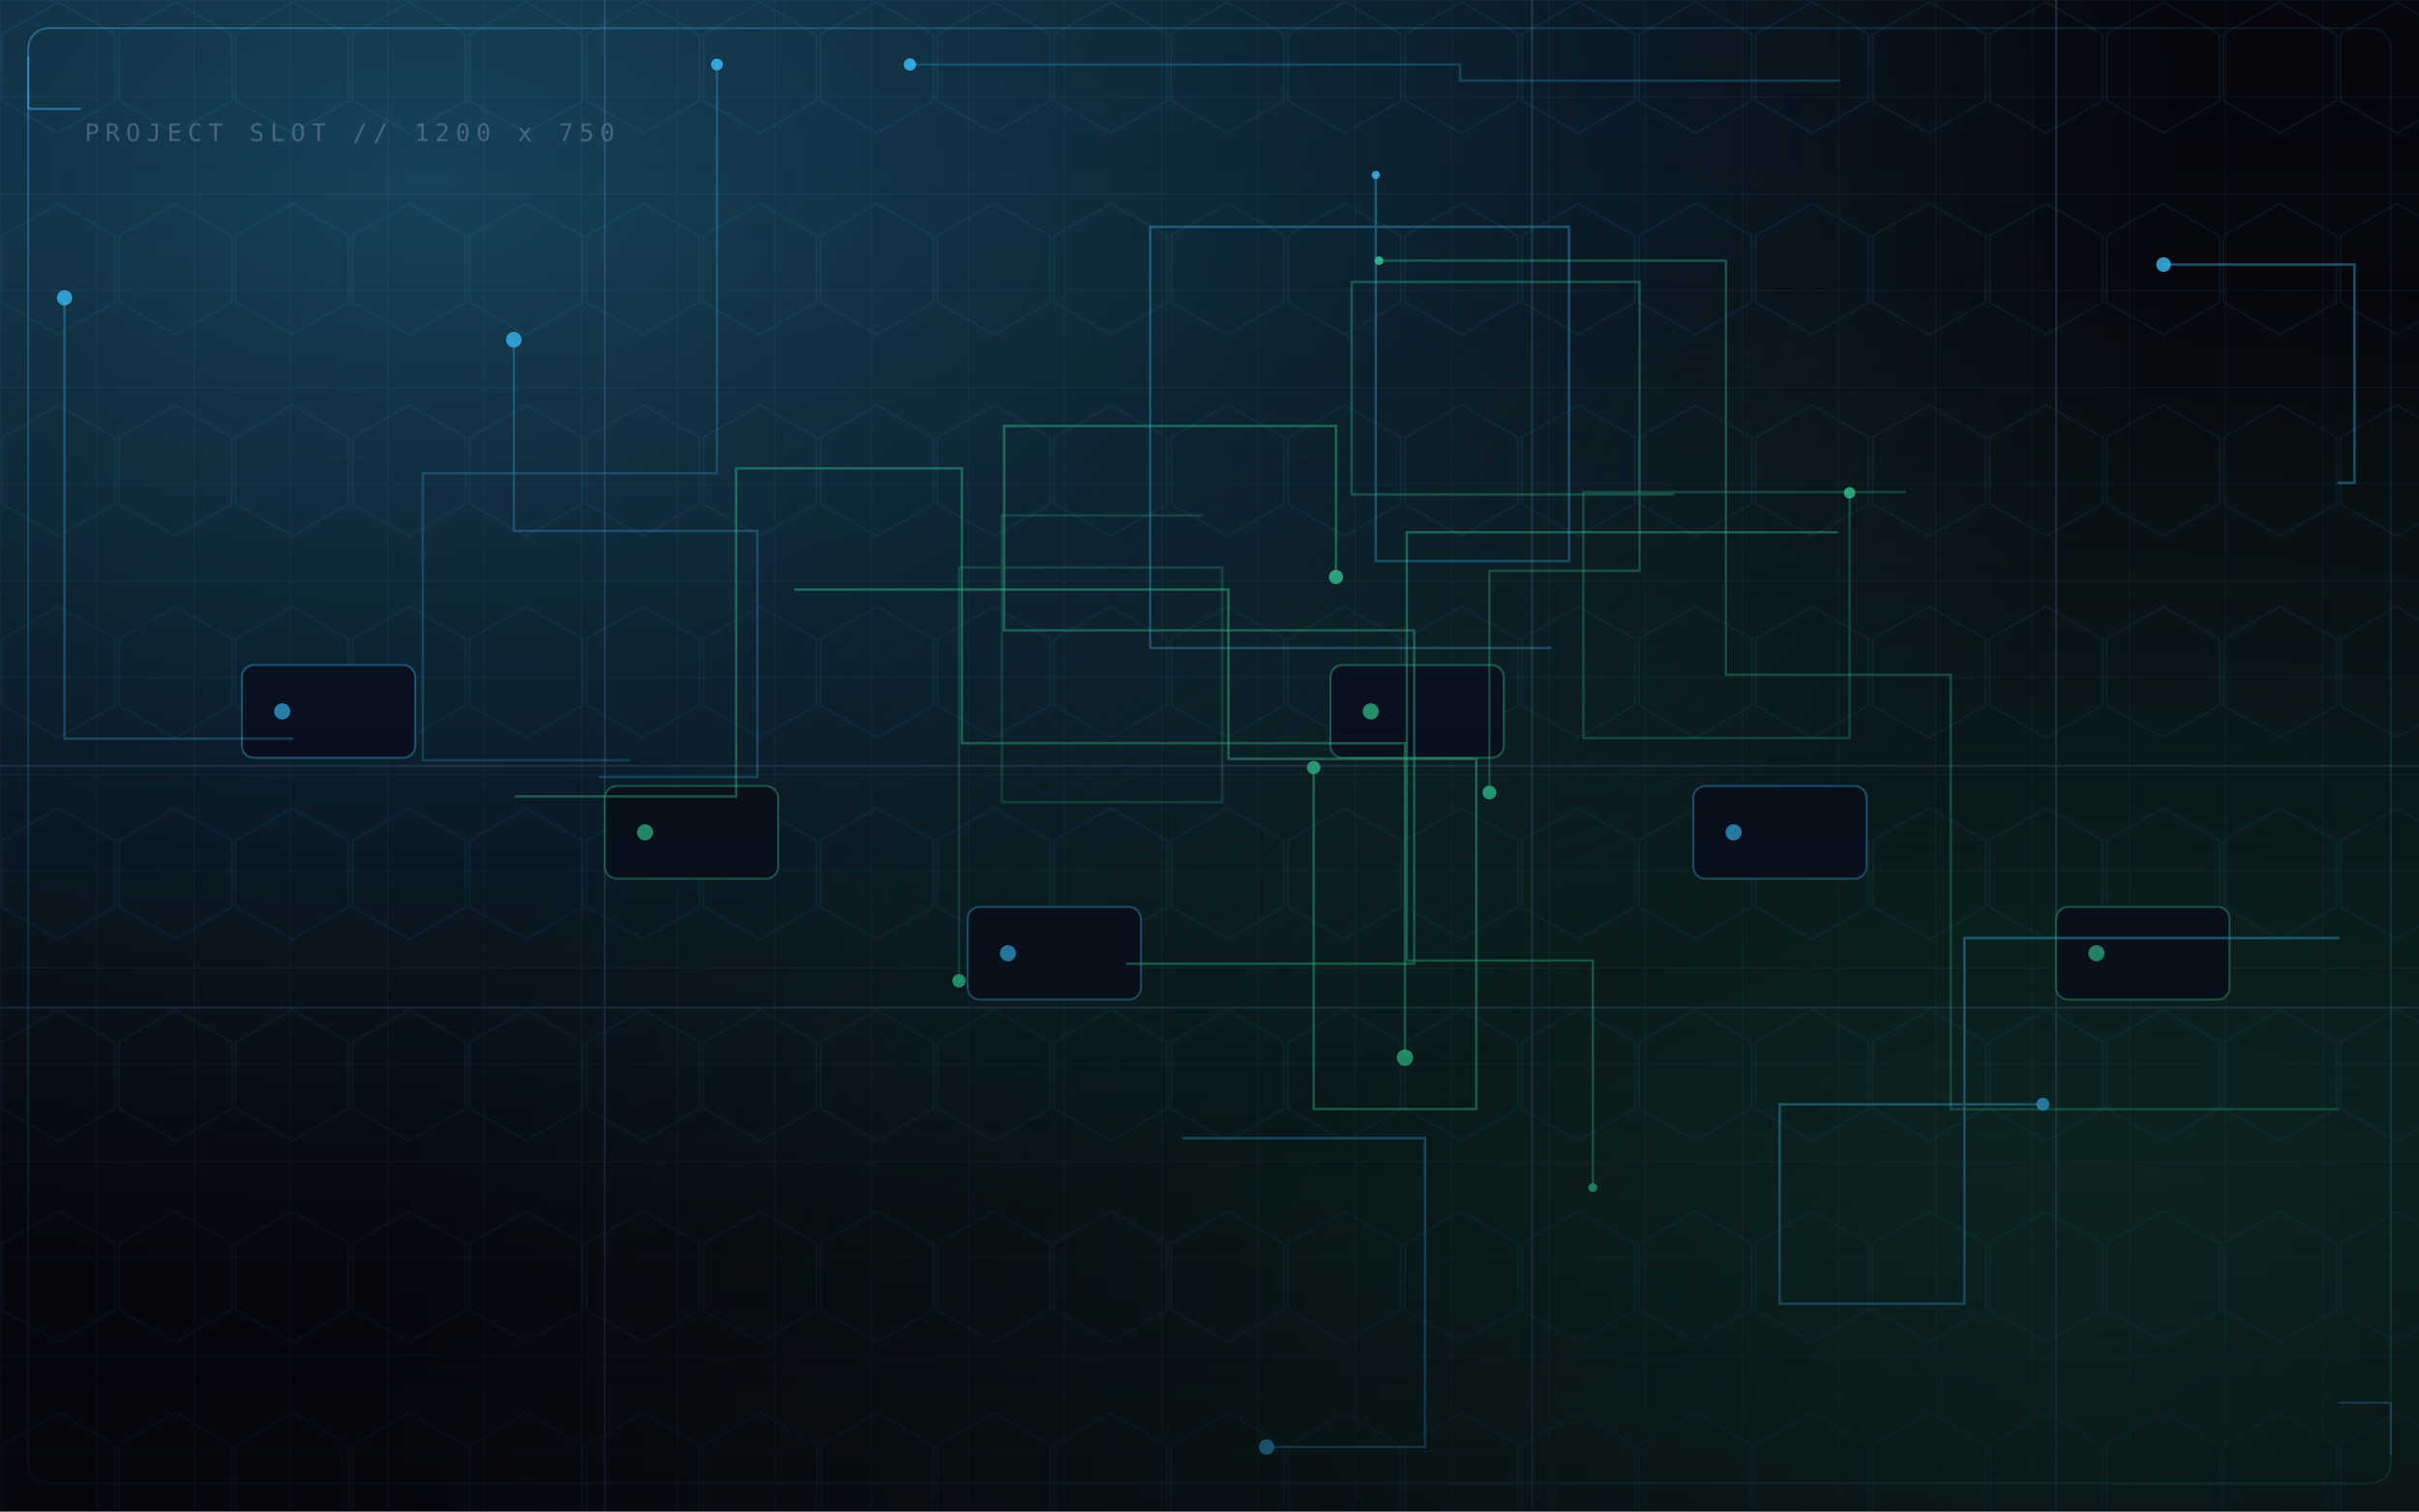
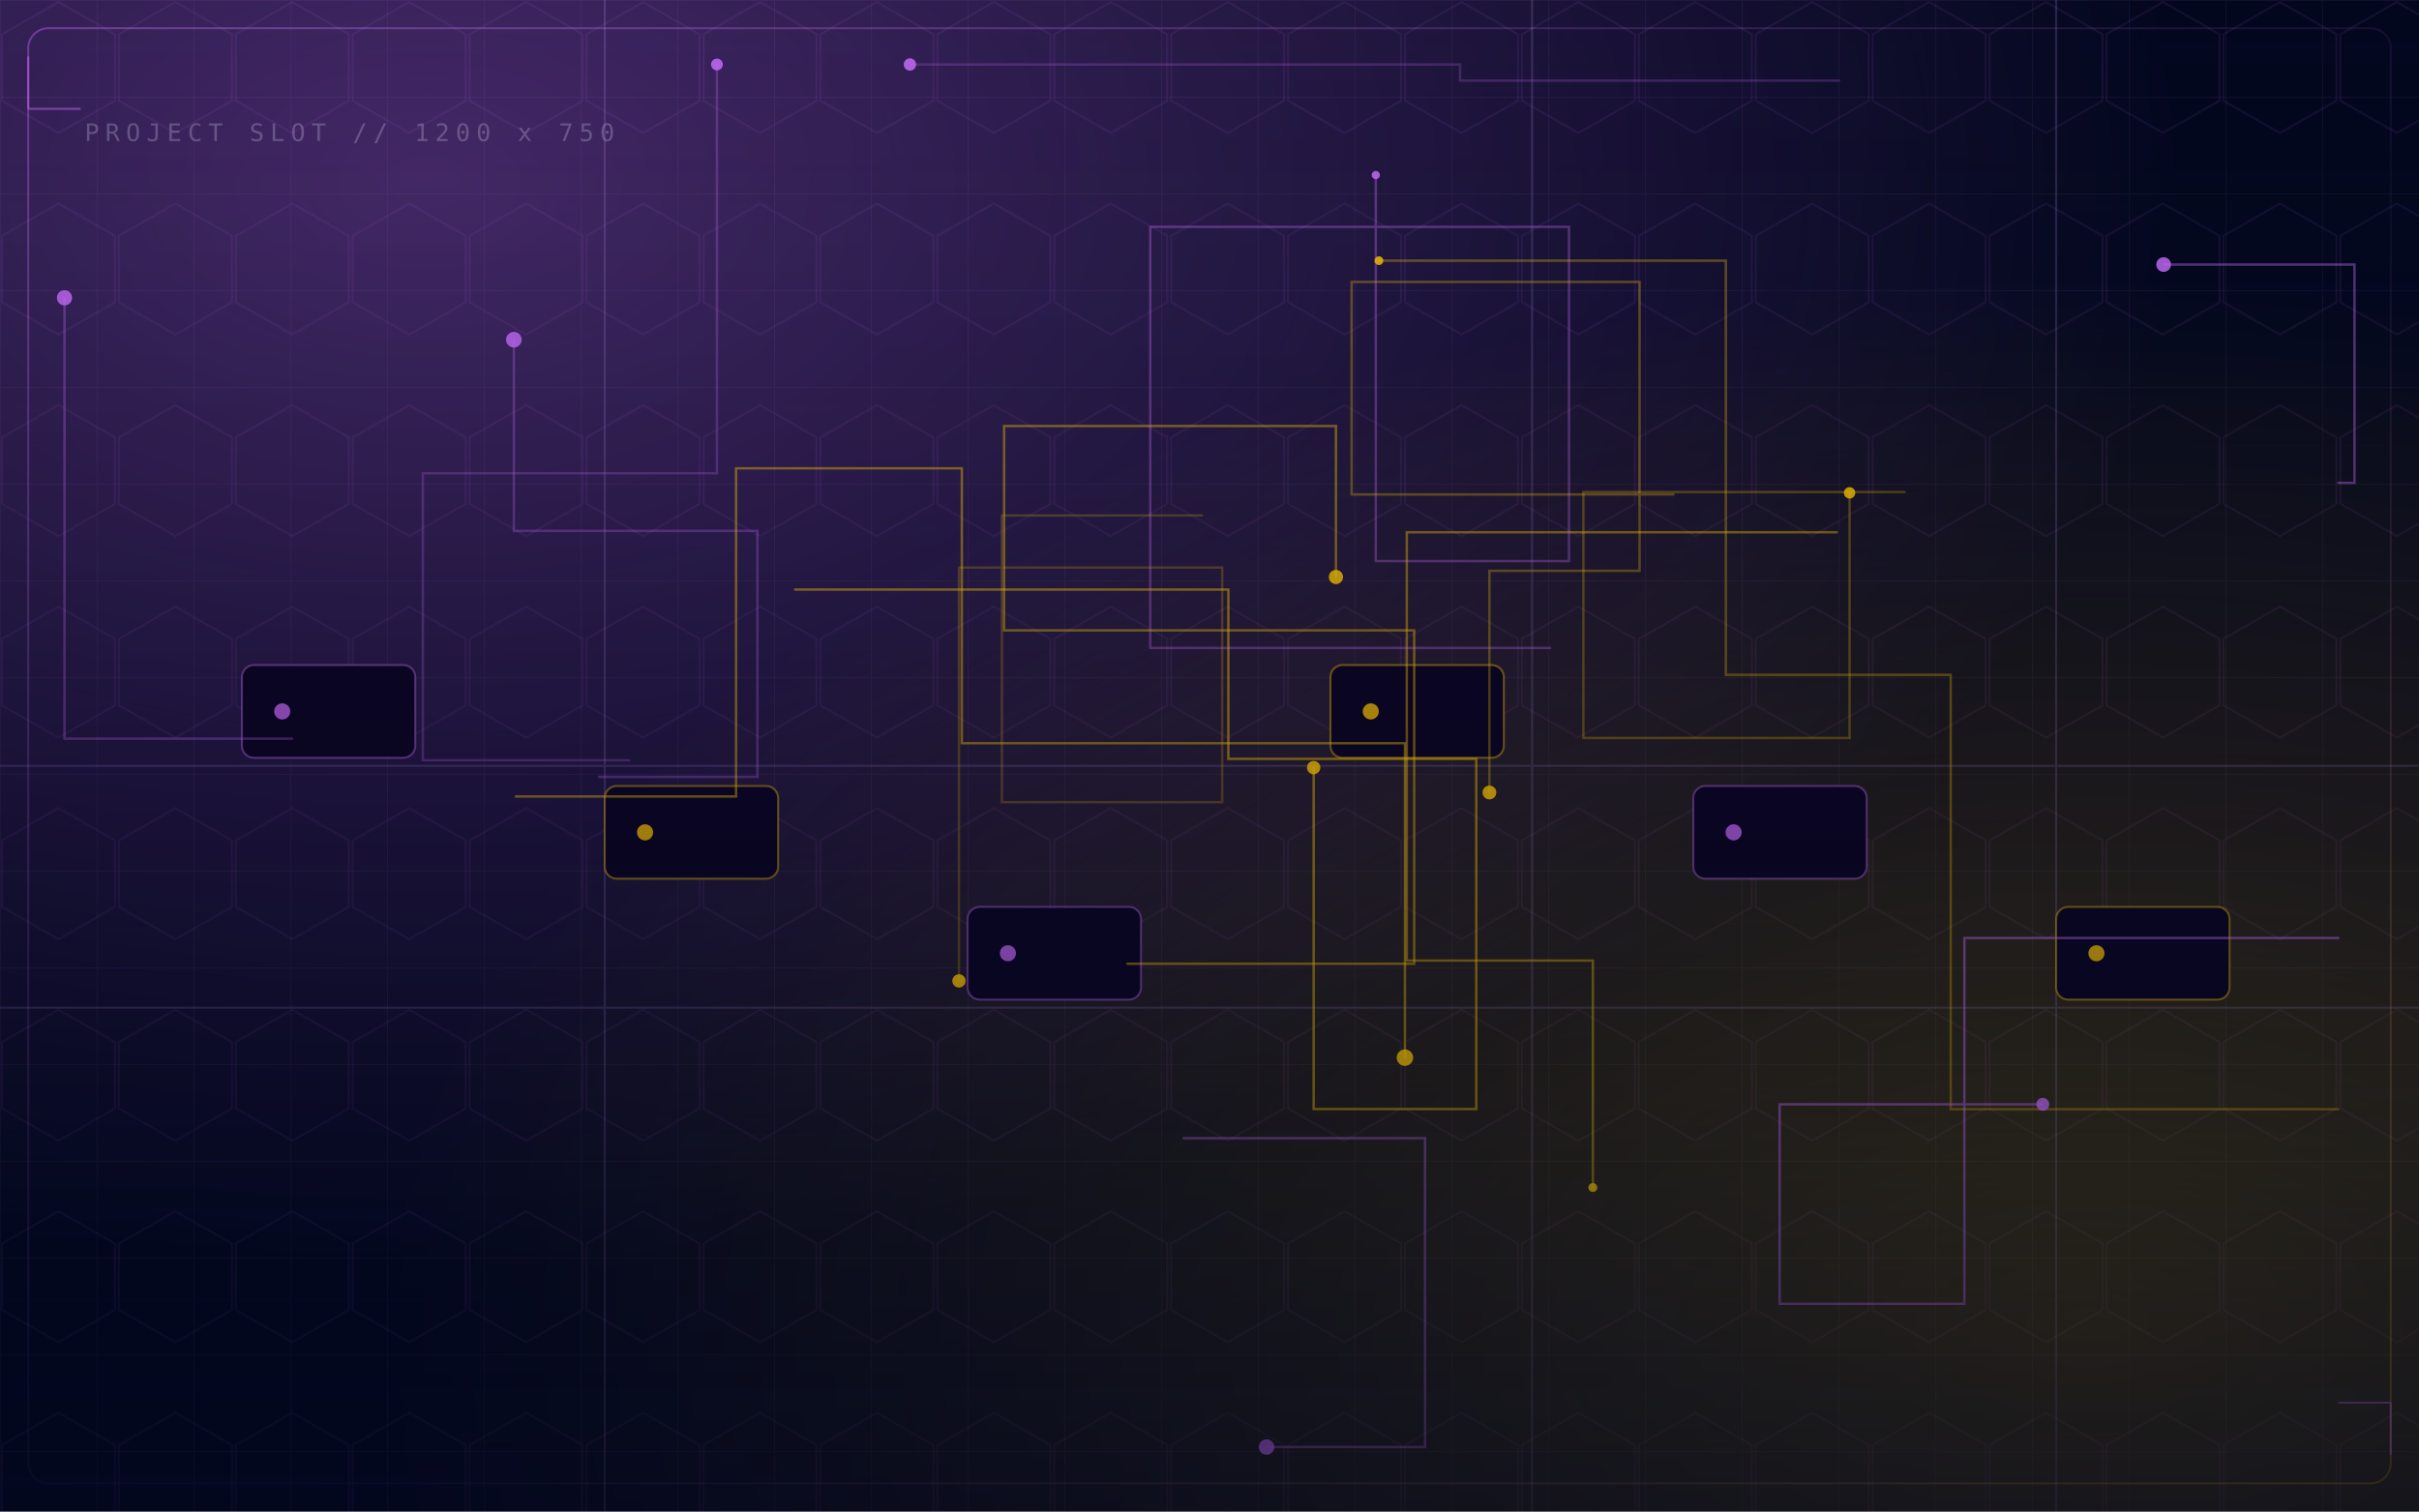
<svg xmlns="http://www.w3.org/2000/svg" viewBox="0 0 1200 750" width="1200" height="750" role="img" aria-label="Decorative project thumbnail">
  <defs>
    <radialGradient id="glowA" cx="18%" cy="12%" r="72%">
-       <stop offset="0" stop-color="#38bdf8" stop-opacity=".34" />
-       <stop offset="1" stop-color="#38bdf8" stop-opacity="0" />
+       <stop offset="0" stop-color="#c86bfa" stop-opacity=".34" />
+       <stop offset="1" stop-color="#c86bfa" stop-opacity="0" />
    </radialGradient>
    <radialGradient id="glowB" cx="86%" cy="88%" r="70%">
-       <stop offset="0" stop-color="#34d399" stop-opacity=".24" />
-       <stop offset="1" stop-color="#34d399" stop-opacity="0" />
+       <stop offset="0" stop-color="#fdc500" stop-opacity=".24" />
+       <stop offset="1" stop-color="#fdc500" stop-opacity="0" />
    </radialGradient>
    <linearGradient id="edge" x1="0" y1="0" x2="1" y2="1">
-       <stop offset="0" stop-color="#38bdf8" stop-opacity=".55" />
-       <stop offset=".55" stop-color="#38bdf8" stop-opacity=".08" />
-       <stop offset="1" stop-color="#34d399" stop-opacity=".4" />
+       <stop offset="0" stop-color="#c86bfa" stop-opacity=".55" />
+       <stop offset=".55" stop-color="#c86bfa" stop-opacity=".08" />
+       <stop offset="1" stop-color="#fdc500" stop-opacity=".4" />
    </linearGradient>
    <pattern id="gridP" width="48" height="48" patternUnits="userSpaceOnUse">
-       <path d="M48 0H0v48" fill="none" stroke="#8fb4ff" stroke-opacity=".06" />
+       <path d="M48 0H0v48" fill="none" stroke="#c9a2ff" stroke-opacity=".06" />
    </pattern>
    <pattern id="hexP" width="58" height="100" patternUnits="userSpaceOnUse">
-       <path d="M29 1 57 17v33L29 66 1 50V17Z" fill="none" stroke="#38bdf8" stroke-opacity=".1" />
+       <path d="M29 1 57 17v33L29 66 1 50V17Z" fill="none" stroke="#c86bfa" stroke-opacity=".1" />
    </pattern>
    <linearGradient id="fade" x1="0" y1="0" x2="0" y2="1">
-       <stop offset="0" stop-color="#05070d" stop-opacity="0" />
-       <stop offset=".72" stop-color="#05070d" stop-opacity=".45" />
-       <stop offset="1" stop-color="#05070d" stop-opacity=".92" />
+       <stop offset="0" stop-color="#03071e" stop-opacity="0" />
+       <stop offset=".72" stop-color="#03071e" stop-opacity=".45" />
+       <stop offset="1" stop-color="#03071e" stop-opacity=".92" />
    </linearGradient>
  </defs>
-   <rect width="1200" height="750" fill="#05070d" />
+   <rect width="1200" height="750" fill="#03071e" />
  <rect width="1200" height="750" fill="url(#gridP)" />
  <rect width="1200" height="750" fill="url(#hexP)" opacity=".85" />
  <rect width="1200" height="750" fill="url(#glowA)" />
  <rect width="1200" height="750" fill="url(#glowB)" />
  <rect x="14" y="14" width="1172" height="722" rx="10" fill="none" stroke="url(#edge)" stroke-opacity=".7" />
-   <g stroke="#38bdf8" stroke-opacity=".5" fill="none" stroke-width="1">
+   <g stroke="#c86bfa" stroke-opacity=".5" fill="none" stroke-width="1">
    <path d="M14 54h26M14 54v-26M1186 696h-26M1186 696v26" />
  </g>
-   <g fill="none" stroke="#8fb4ff" stroke-opacity=".18">
+   <g fill="none" stroke="#c9a2ff" stroke-opacity=".18">
    <path d="M0 380h1200M0 500h1200M300 0v750M760 0v750M1020 0v750" />
  </g>
-   <rect x="120" y="330" width="86" height="46" rx="6" fill="#0b1220" stroke="#38bdf8" stroke-opacity=".45" />
-   <circle cx="140" cy="353" r="4" fill="#38bdf8" fill-opacity=".8" />
-   <rect x="300" y="390" width="86" height="46" rx="6" fill="#0b1220" stroke="#34d399" stroke-opacity=".45" />
-   <circle cx="320" cy="413" r="4" fill="#34d399" fill-opacity=".8" />
-   <rect x="480" y="450" width="86" height="46" rx="6" fill="#0b1220" stroke="#38bdf8" stroke-opacity=".45" />
-   <circle cx="500" cy="473" r="4" fill="#38bdf8" fill-opacity=".8" />
-   <rect x="660" y="330" width="86" height="46" rx="6" fill="#0b1220" stroke="#34d399" stroke-opacity=".45" />
-   <circle cx="680" cy="353" r="4" fill="#34d399" fill-opacity=".8" />
-   <rect x="840" y="390" width="86" height="46" rx="6" fill="#0b1220" stroke="#38bdf8" stroke-opacity=".45" />
-   <circle cx="860" cy="413" r="4" fill="#38bdf8" fill-opacity=".8" />
-   <rect x="1020" y="450" width="86" height="46" rx="6" fill="#0b1220" stroke="#34d399" stroke-opacity=".45" />
-   <circle cx="1040" cy="473" r="4" fill="#34d399" fill-opacity=".8" />
-   <path d="M144.91 366.51 L32 366.51 L32 247.47 L32 247.47 L32 147.75" fill="none" stroke="#38bdf8" stroke-opacity="0.34" stroke-width="1.2" stroke-linecap="round" />
-   <circle cx="32" cy="147.75" r="3.78" fill="#38bdf8" fill-opacity=".85" />
-   <path d="M944.8 244.15 L785.48 244.15 L785.48 366.18 L917.53 366.18 L917.53 244.54" fill="none" stroke="#34d399" stroke-opacity="0.3" stroke-width="1.2" stroke-linecap="round" />
-   <circle cx="917.53" cy="244.54" r="2.83" fill="#34d399" fill-opacity=".85" />
-   <path d="M769.01 321.51 L570.6 321.51 L570.6 112.57 L778.33 112.57 L778.33 278.42 L682.49 278.42 L682.49 86.84" fill="none" stroke="#38bdf8" stroke-opacity="0.37" stroke-width="1.2" stroke-linecap="round" />
-   <circle cx="682.49" cy="86.84" r="2.05" fill="#38bdf8" fill-opacity=".85" />
-   <path d="M1160 550.37 L967.7 550.37 L967.7 334.85 L856.15 334.85 L856.15 129.34 L684.06 129.34" fill="none" stroke="#34d399" stroke-opacity="0.35" stroke-width="1.2" stroke-linecap="round" />
-   <circle cx="684.06" cy="129.34" r="2.17" fill="#34d399" fill-opacity=".85" />
-   <path d="M587.19 564.75 L706.91 564.75 L706.91 718 L628.32 718" fill="none" stroke="#38bdf8" stroke-opacity="0.46" stroke-width="1.2" stroke-linecap="round" />
-   <circle cx="628.32" cy="718" r="3.84" fill="#38bdf8" fill-opacity=".85" />
-   <path d="M911.18 264.1 L697.88 264.1 L697.88 476.62 L790.17 476.62 L790.17 589.24" fill="none" stroke="#34d399" stroke-opacity="0.44" stroke-width="1.2" stroke-linecap="round" />
-   <circle cx="790.17" cy="589.24" r="2.21" fill="#34d399" fill-opacity=".85" />
-   <path d="M297.17 385.48 L375.74 385.48 L375.74 263.44 L254.91 263.44 L254.91 168.56" fill="none" stroke="#38bdf8" stroke-opacity="0.32" stroke-width="1.2" stroke-linecap="round" />
-   <circle cx="254.91" cy="168.56" r="3.88" fill="#38bdf8" fill-opacity=".85" />
-   <path d="M255.88 395.2 L365.14 395.2 L365.14 232.37 L477.14 232.37 L477.14 368.78 L696.95 368.78 L696.95 524.79" fill="none" stroke="#34d399" stroke-opacity="0.47" stroke-width="1.2" stroke-linecap="round" />
-   <circle cx="696.95" cy="524.79" r="4.08" fill="#34d399" fill-opacity=".85" />
-   <path d="M311.98 377.21 L209.76 377.21 L209.76 234.81 L355.66 234.81 L355.66 32" fill="none" stroke="#38bdf8" stroke-opacity="0.27" stroke-width="1.2" stroke-linecap="round" />
-   <circle cx="355.66" cy="32" r="2.92" fill="#38bdf8" fill-opacity=".85" />
-   <path d="M830.11 245.34 L670.5 245.34 L670.5 139.89 L813.35 139.89 L813.35 283.21 L738.87 283.21 L738.87 393.23" fill="none" stroke="#34d399" stroke-opacity="0.34" stroke-width="1.2" stroke-linecap="round" />
-   <circle cx="738.87" cy="393.23" r="3.43" fill="#34d399" fill-opacity=".85" />
-   <path d="M912.3 40 L724.29 40 L724.29 32 L625.28 32 L625.28 32 L451.38 32" fill="none" stroke="#38bdf8" stroke-opacity="0.23" stroke-width="1.2" stroke-linecap="round" />
-   <circle cx="451.38" cy="32" r="3.07" fill="#38bdf8" fill-opacity=".85" />
-   <path d="M596.24 255.76 L497.02 255.76 L497.02 398.02 L606.3 398.02 L606.3 281.6 L475.72 281.6 L475.72 486.71" fill="none" stroke="#34d399" stroke-opacity="0.24" stroke-width="1.2" stroke-linecap="round" />
-   <circle cx="475.72" cy="486.71" r="3.3" fill="#34d399" fill-opacity=".85" />
-   <path d="M1160 465.42 L974.48 465.42 L974.48 646.92 L882.83 646.92 L882.83 547.96 L1013.37 547.96" fill="none" stroke="#38bdf8" stroke-opacity="0.52" stroke-width="1.2" stroke-linecap="round" />
-   <circle cx="1013.37" cy="547.96" r="3.21" fill="#38bdf8" fill-opacity=".85" />
-   <path d="M394.48 292.52 L609.35 292.52 L609.35 376.55 L732.33 376.55 L732.33 550.29 L651.68 550.29 L651.68 380.87" fill="none" stroke="#34d399" stroke-opacity="0.51" stroke-width="1.2" stroke-linecap="round" />
-   <circle cx="651.68" cy="380.87" r="3.31" fill="#34d399" fill-opacity=".85" />
-   <path d="M1160 239.58 L1168 239.58 L1168 131.27 L1073.32 131.27" fill="none" stroke="#38bdf8" stroke-opacity="0.44" stroke-width="1.2" stroke-linecap="round" />
-   <circle cx="1073.32" cy="131.27" r="3.65" fill="#38bdf8" fill-opacity=".85" />
-   <path d="M559.25 478.21 L701.54 478.21 L701.54 312.79 L498.11 312.79 L498.11 211.37 L662.72 211.37 L662.72 286.3" fill="none" stroke="#34d399" stroke-opacity="0.46" stroke-width="1.2" stroke-linecap="round" />
-   <circle cx="662.72" cy="286.3" r="3.53" fill="#34d399" fill-opacity=".85" />
+   <rect x="120" y="330" width="86" height="46" rx="6" fill="#0b0522" stroke="#c86bfa" stroke-opacity=".45" />
+   <circle cx="140" cy="353" r="4" fill="#c86bfa" fill-opacity=".8" />
+   <rect x="300" y="390" width="86" height="46" rx="6" fill="#0b0522" stroke="#fdc500" stroke-opacity=".45" />
+   <circle cx="320" cy="413" r="4" fill="#fdc500" fill-opacity=".8" />
+   <rect x="480" y="450" width="86" height="46" rx="6" fill="#0b0522" stroke="#c86bfa" stroke-opacity=".45" />
+   <circle cx="500" cy="473" r="4" fill="#c86bfa" fill-opacity=".8" />
+   <rect x="660" y="330" width="86" height="46" rx="6" fill="#0b0522" stroke="#fdc500" stroke-opacity=".45" />
+   <circle cx="680" cy="353" r="4" fill="#fdc500" fill-opacity=".8" />
+   <rect x="840" y="390" width="86" height="46" rx="6" fill="#0b0522" stroke="#c86bfa" stroke-opacity=".45" />
+   <circle cx="860" cy="413" r="4" fill="#c86bfa" fill-opacity=".8" />
+   <rect x="1020" y="450" width="86" height="46" rx="6" fill="#0b0522" stroke="#fdc500" stroke-opacity=".45" />
+   <circle cx="1040" cy="473" r="4" fill="#fdc500" fill-opacity=".8" />
+   <path d="M144.91 366.51 L32 366.51 L32 247.47 L32 247.47 L32 147.75" fill="none" stroke="#c86bfa" stroke-opacity="0.34" stroke-width="1.2" stroke-linecap="round" />
+   <circle cx="32" cy="147.75" r="3.78" fill="#c86bfa" fill-opacity=".85" />
+   <path d="M944.8 244.15 L785.48 244.15 L785.48 366.18 L917.53 366.18 L917.53 244.54" fill="none" stroke="#fdc500" stroke-opacity="0.3" stroke-width="1.2" stroke-linecap="round" />
+   <circle cx="917.53" cy="244.54" r="2.83" fill="#fdc500" fill-opacity=".85" />
+   <path d="M769.01 321.51 L570.6 321.51 L570.6 112.57 L778.33 112.57 L778.33 278.42 L682.49 278.42 L682.49 86.84" fill="none" stroke="#c86bfa" stroke-opacity="0.37" stroke-width="1.2" stroke-linecap="round" />
+   <circle cx="682.49" cy="86.84" r="2.05" fill="#c86bfa" fill-opacity=".85" />
+   <path d="M1160 550.37 L967.7 550.37 L967.7 334.85 L856.15 334.85 L856.15 129.34 L684.06 129.34" fill="none" stroke="#fdc500" stroke-opacity="0.35" stroke-width="1.2" stroke-linecap="round" />
+   <circle cx="684.06" cy="129.34" r="2.17" fill="#fdc500" fill-opacity=".85" />
+   <path d="M587.19 564.75 L706.91 564.75 L706.91 718 L628.32 718" fill="none" stroke="#c86bfa" stroke-opacity="0.46" stroke-width="1.2" stroke-linecap="round" />
+   <circle cx="628.32" cy="718" r="3.84" fill="#c86bfa" fill-opacity=".85" />
+   <path d="M911.18 264.1 L697.88 264.1 L697.88 476.62 L790.17 476.62 L790.17 589.24" fill="none" stroke="#fdc500" stroke-opacity="0.44" stroke-width="1.2" stroke-linecap="round" />
+   <circle cx="790.17" cy="589.24" r="2.21" fill="#fdc500" fill-opacity=".85" />
+   <path d="M297.17 385.48 L375.74 385.48 L375.74 263.44 L254.91 263.44 L254.91 168.56" fill="none" stroke="#c86bfa" stroke-opacity="0.32" stroke-width="1.2" stroke-linecap="round" />
+   <circle cx="254.91" cy="168.56" r="3.88" fill="#c86bfa" fill-opacity=".85" />
+   <path d="M255.88 395.2 L365.14 395.2 L365.14 232.37 L477.14 232.37 L477.14 368.78 L696.95 368.78 L696.95 524.79" fill="none" stroke="#fdc500" stroke-opacity="0.47" stroke-width="1.2" stroke-linecap="round" />
+   <circle cx="696.95" cy="524.79" r="4.08" fill="#fdc500" fill-opacity=".85" />
+   <path d="M311.98 377.21 L209.76 377.21 L209.76 234.81 L355.66 234.81 L355.66 32" fill="none" stroke="#c86bfa" stroke-opacity="0.27" stroke-width="1.2" stroke-linecap="round" />
+   <circle cx="355.66" cy="32" r="2.92" fill="#c86bfa" fill-opacity=".85" />
+   <path d="M830.11 245.34 L670.5 245.34 L670.5 139.89 L813.35 139.89 L813.35 283.21 L738.87 283.21 L738.87 393.23" fill="none" stroke="#fdc500" stroke-opacity="0.34" stroke-width="1.2" stroke-linecap="round" />
+   <circle cx="738.87" cy="393.23" r="3.43" fill="#fdc500" fill-opacity=".85" />
+   <path d="M912.3 40 L724.29 40 L724.29 32 L625.28 32 L625.28 32 L451.38 32" fill="none" stroke="#c86bfa" stroke-opacity="0.23" stroke-width="1.2" stroke-linecap="round" />
+   <circle cx="451.38" cy="32" r="3.07" fill="#c86bfa" fill-opacity=".85" />
+   <path d="M596.24 255.76 L497.02 255.76 L497.02 398.02 L606.3 398.02 L606.3 281.6 L475.72 281.6 L475.72 486.71" fill="none" stroke="#fdc500" stroke-opacity="0.24" stroke-width="1.2" stroke-linecap="round" />
+   <circle cx="475.72" cy="486.71" r="3.3" fill="#fdc500" fill-opacity=".85" />
+   <path d="M1160 465.42 L974.48 465.42 L974.48 646.92 L882.83 646.92 L882.83 547.96 L1013.37 547.96" fill="none" stroke="#c86bfa" stroke-opacity="0.52" stroke-width="1.2" stroke-linecap="round" />
+   <circle cx="1013.37" cy="547.96" r="3.21" fill="#c86bfa" fill-opacity=".85" />
+   <path d="M394.48 292.52 L609.35 292.52 L609.35 376.55 L732.33 376.55 L732.33 550.29 L651.68 550.29 L651.68 380.87" fill="none" stroke="#fdc500" stroke-opacity="0.51" stroke-width="1.2" stroke-linecap="round" />
+   <circle cx="651.68" cy="380.87" r="3.31" fill="#fdc500" fill-opacity=".85" />
+   <path d="M1160 239.58 L1168 239.58 L1168 131.27 L1073.32 131.27" fill="none" stroke="#c86bfa" stroke-opacity="0.44" stroke-width="1.2" stroke-linecap="round" />
+   <circle cx="1073.32" cy="131.27" r="3.65" fill="#c86bfa" fill-opacity=".85" />
+   <path d="M559.25 478.21 L701.54 478.21 L701.54 312.79 L498.11 312.79 L498.11 211.37 L662.72 211.37 L662.72 286.3" fill="none" stroke="#fdc500" stroke-opacity="0.46" stroke-width="1.2" stroke-linecap="round" />
+   <circle cx="662.72" cy="286.3" r="3.53" fill="#fdc500" fill-opacity=".85" />
  <rect width="1200" height="750" fill="url(#fade)" opacity=".65" />
-   <text x="42" y="70" font-family="ui-monospace, SFMono-Regular, Menlo, Consolas, monospace" font-size="12" letter-spacing="3" fill="#93a4bf" fill-opacity="0.4" text-anchor="start">PROJECT SLOT // 1200 x 750</text>
+   <text x="42" y="70" font-family="ui-monospace, SFMono-Regular, Menlo, Consolas, monospace" font-size="12" letter-spacing="3" fill="#a89ec6" fill-opacity="0.4" text-anchor="start">PROJECT SLOT // 1200 x 750</text>
</svg>
